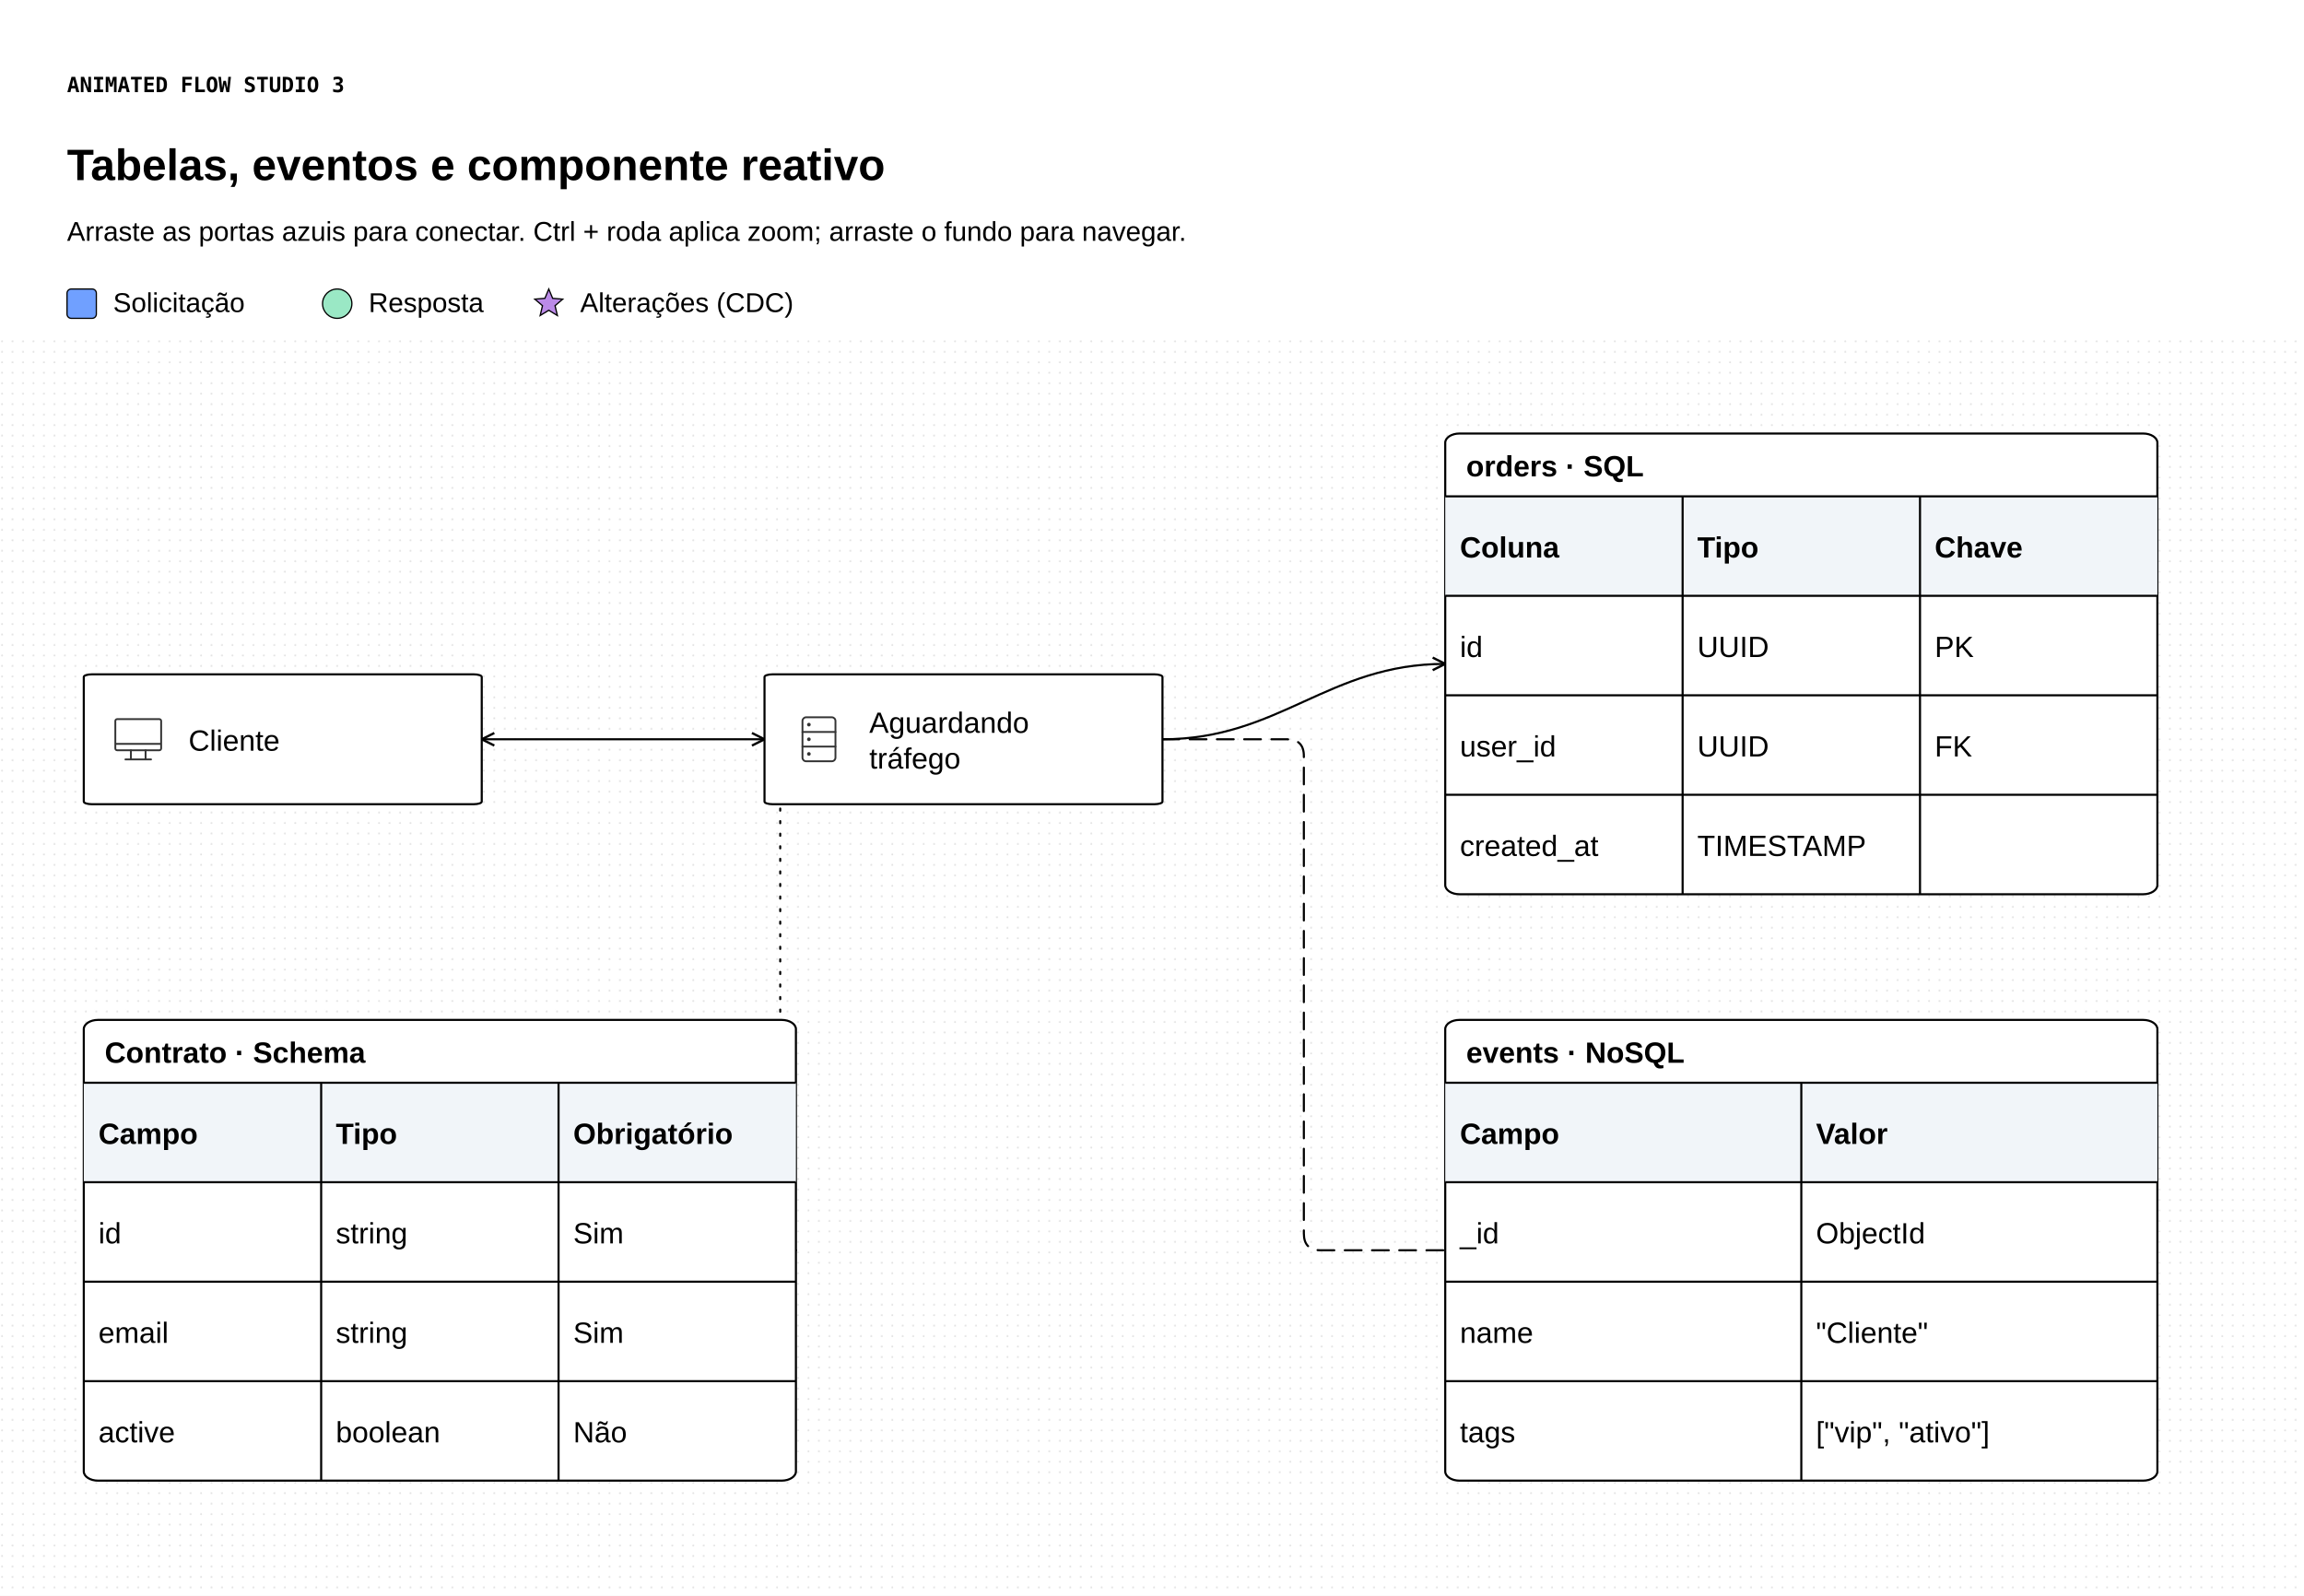
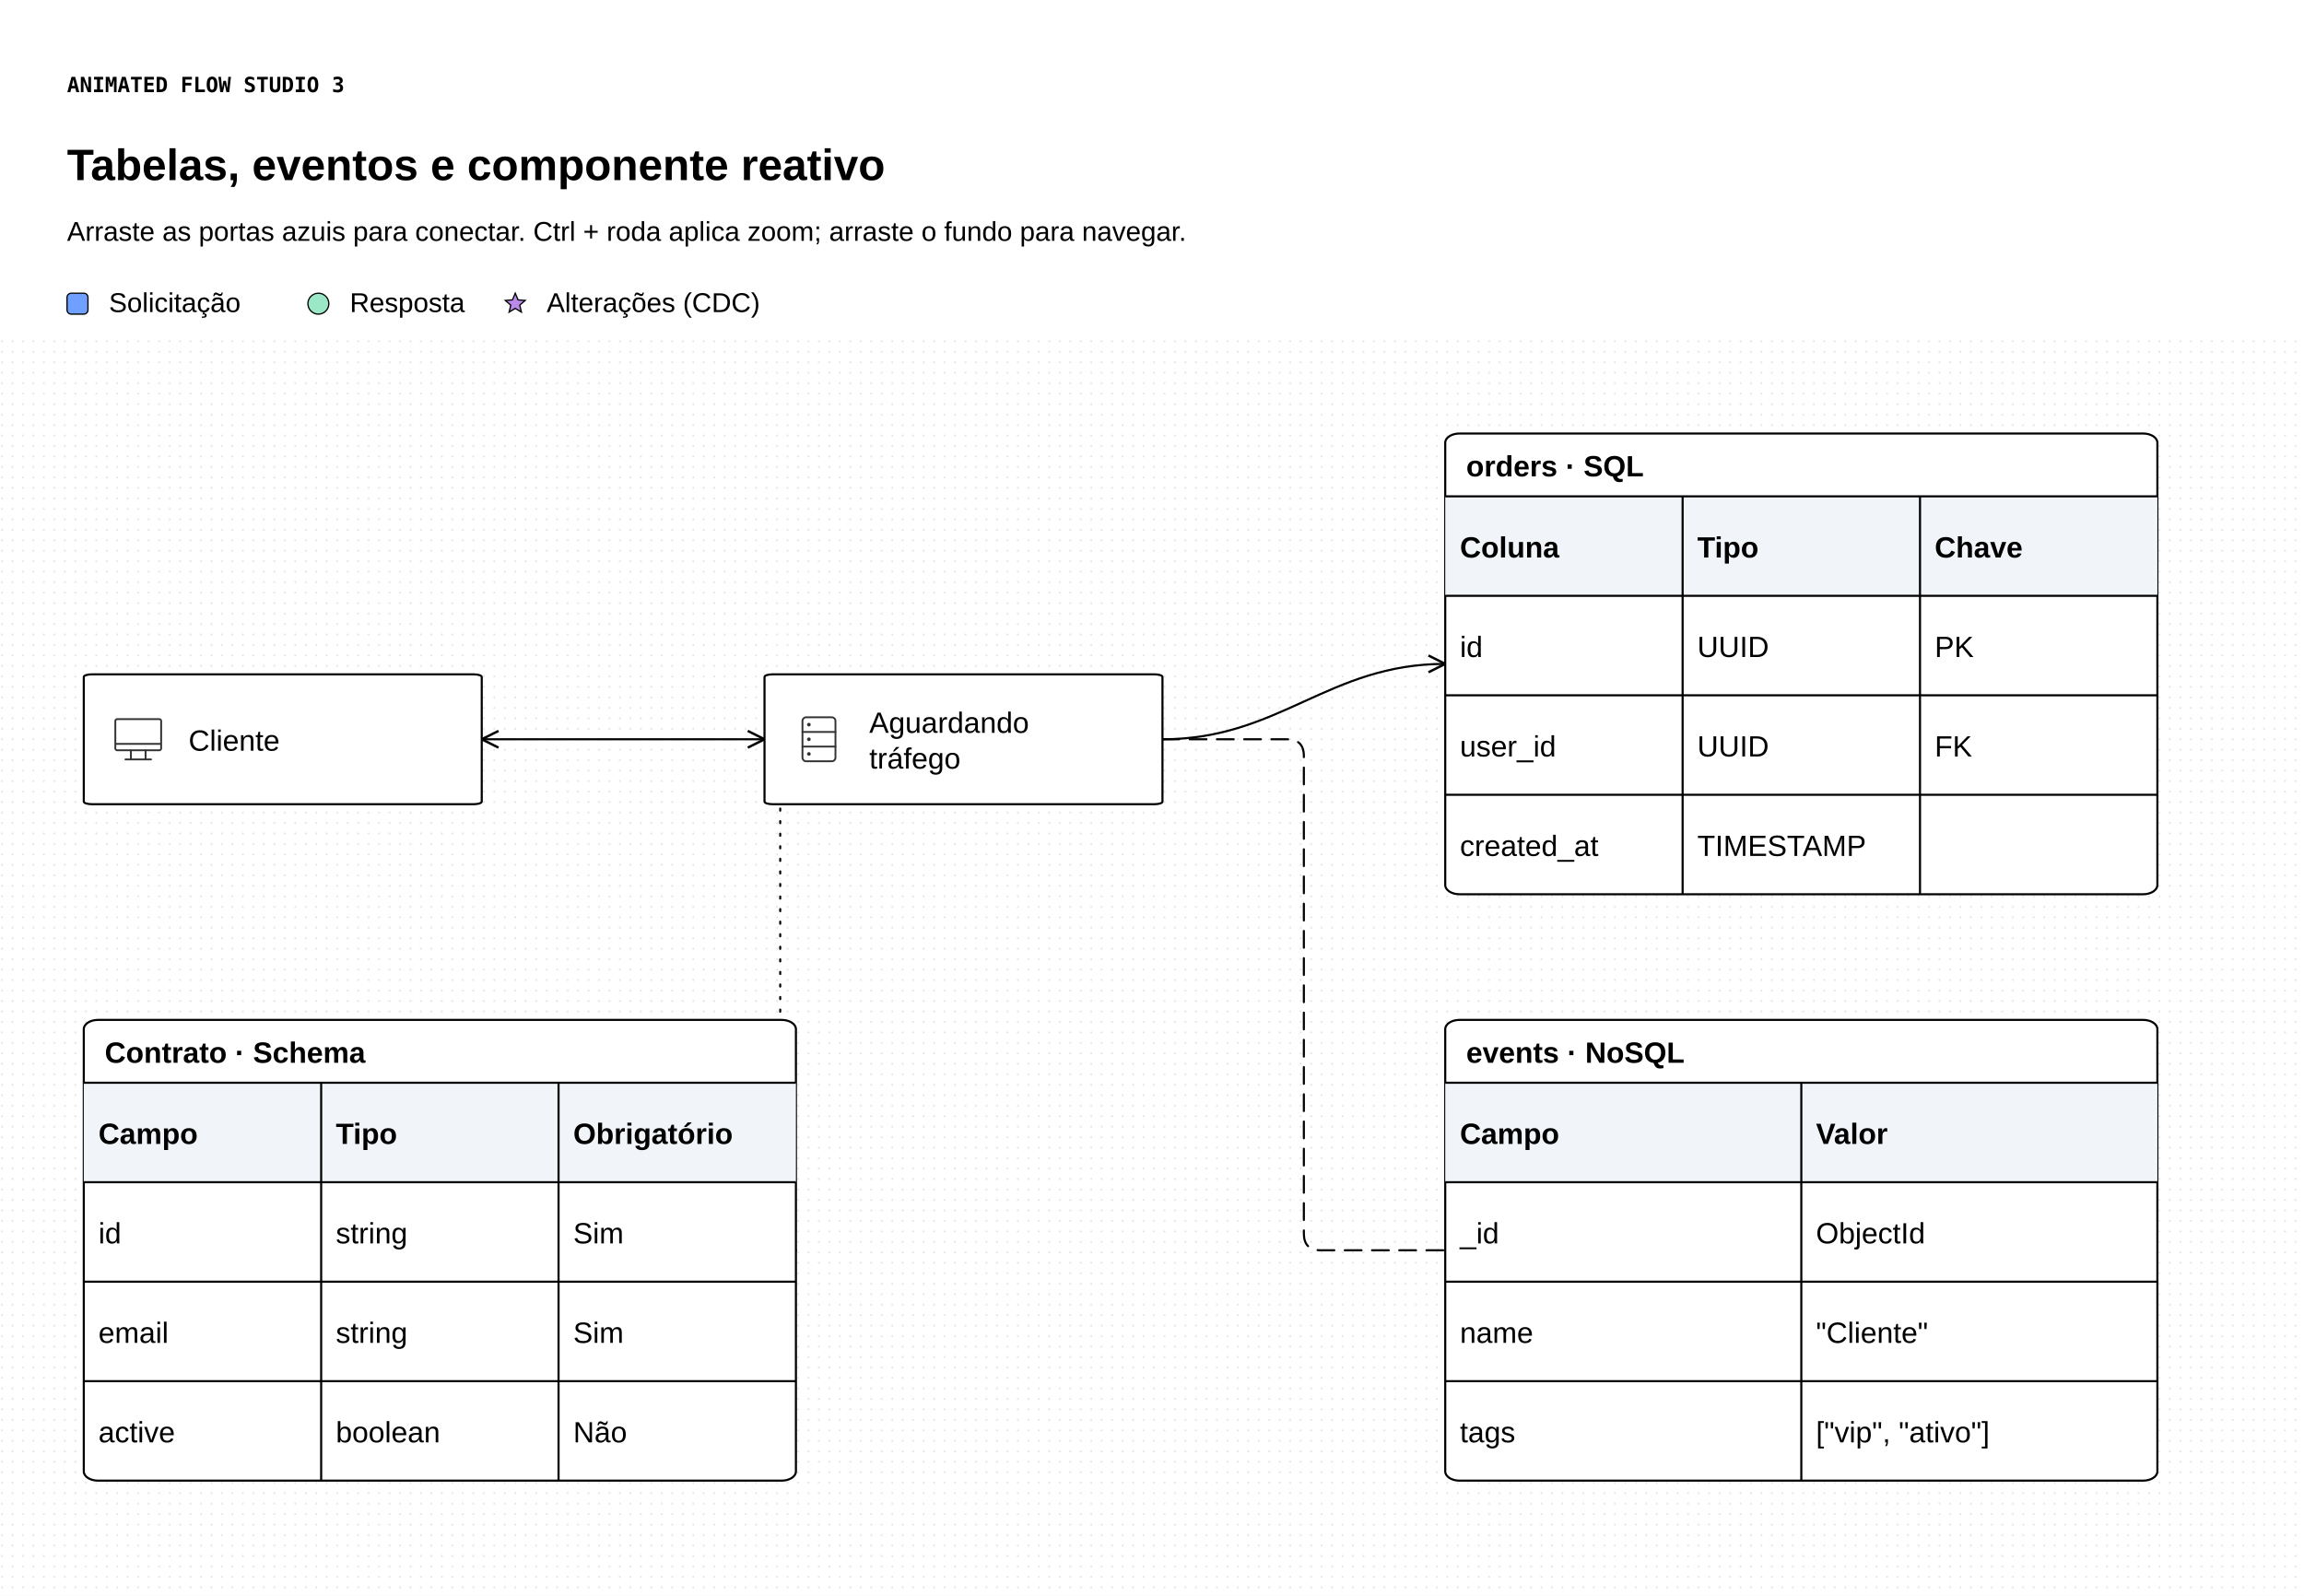
<svg xmlns="http://www.w3.org/2000/svg" viewBox="0 0 1100 762" width="1100" height="762" role="img" aria-label="Tabelas, eventos e componente reativo">
-   <style>text{font-family:Arial,sans-serif;fill:#000}.kicker{font-family:monospace;font-size:10px;font-weight:600}.figure-title{font-size:21px;font-weight:700}.description{font-size:13px}.legend-label{font-size:13px}.edge-label{paint-order:stroke;stroke:white;stroke-width:4px;stroke-linejoin:round}.rail{fill:none;stroke:black;stroke-width:1;stroke-linecap:round;stroke-linejoin:round}.node-shape{stroke-linejoin:round}.selection{fill:none;stroke:#1675df;stroke-width:1.5;stroke-dasharray:4 3;pointer-events:none}.hit{stroke:transparent;stroke-width:16;fill:none;cursor:pointer}.node{cursor:move}.node text,.icon,.packet{pointer-events:none}.resize{fill:white;stroke:#1675df;cursor:nwse-resize}.port{fill:white;stroke:#2563eb;stroke-width:1.5;opacity:0;cursor:crosshair}.node:hover&gt;.port,.node.selected&gt;.port,.connecting .port{opacity:1}.diagram-controls{cursor:pointer}@media(prefers-reduced-motion:reduce){.packet{display:none}}</style>
+   <style>:root{font-size:1rem}text{font-family:Arial,sans-serif;fill:#000}.kicker{font-family:monospace;font-size:10px;font-weight:600}.figure-title{font-size:21px;font-weight:700}.description{font-size:13px}.legend-label{font-size:13px}.edge-label{paint-order:stroke;stroke:white;stroke-width:4px;stroke-linejoin:round}.rail{fill:none;stroke:black;stroke-width:1;stroke-linecap:round;stroke-linejoin:round}.node-shape{stroke-linejoin:round}.selection{fill:none;stroke:#1675df;stroke-width:1.5;stroke-dasharray:4 3;pointer-events:none}.hit{stroke:transparent;stroke-width:16;fill:none;cursor:pointer}.node{cursor:move}.node text,.icon,.packet,.flow-token{pointer-events:none}.flow-token{overflow:visible}.resize{fill:white;stroke:#1675df;cursor:nwse-resize}.port{fill:white;stroke:#2563eb;stroke-width:1.5;opacity:0;cursor:crosshair}.node:hover&gt;.port,.node.selected&gt;.port,.connecting .port{opacity:1}.diagram-controls{cursor:pointer}@media(prefers-reduced-motion:reduce){.packet{display:none}.protocol-packet{display:inline;opacity:.5!important}}</style>
  <defs>
    <pattern id="af-grid" width="5" height="5" patternUnits="userSpaceOnUse">
      <circle cx="1" cy="1" r=".45" fill="#e2e2e2" />
    </pattern>
-     <marker id="af-edge-0-arrow" viewBox="0 0 8 8" markerWidth="8" markerHeight="8" refX="7" refY="4" orient="auto-start-reverse" markerUnits="userSpaceOnUse">
-       <path d="M1 1L7 4L1 7" fill="none" stroke="#000000" stroke-width="1.1" />
+     <marker id="af-edge-0-arrow" viewBox="0 0 10 10" markerWidth="10" markerHeight="10" refX="9" refY="5" orient="auto-start-reverse" markerUnits="userSpaceOnUse">
+       <path d="M1 1L9 5L1 9" fill="none" stroke="#000000" stroke-width="1.15" />
    </marker>
-     <marker id="af-edge-1-arrow" viewBox="0 0 8 8" markerWidth="8" markerHeight="8" refX="7" refY="4" orient="auto-start-reverse" markerUnits="userSpaceOnUse">
-       <path d="M1 1L7 4L1 7" fill="none" stroke="#000000" stroke-width="1.1" />
+     <marker id="af-edge-1-arrow" viewBox="0 0 10 10" markerWidth="10" markerHeight="10" refX="9" refY="5" orient="auto-start-reverse" markerUnits="userSpaceOnUse">
+       <path d="M1 1L9 5L1 9" fill="none" stroke="#000000" stroke-width="1.15" />
    </marker>
-     <marker id="af-edge-2-arrow" viewBox="0 0 8 8" markerWidth="8" markerHeight="8" refX="7" refY="4" orient="auto-start-reverse" markerUnits="userSpaceOnUse">
-       <path d="M1 1L7 4L1 7" fill="none" stroke="#000000" stroke-width="1.1" />
+     <marker id="af-edge-2-arrow" viewBox="0 0 10 10" markerWidth="10" markerHeight="10" refX="9" refY="5" orient="auto-start-reverse" markerUnits="userSpaceOnUse">
+       <path d="M1 1L9 5L1 9" fill="none" stroke="#000000" stroke-width="1.15" />
    </marker>
-     <marker id="af-edge-3-arrow" viewBox="0 0 8 8" markerWidth="8" markerHeight="8" refX="7" refY="4" orient="auto-start-reverse" markerUnits="userSpaceOnUse">
-       <path d="M1 1L7 4L1 7" fill="none" stroke="#000000" stroke-width="1.1" />
+     <marker id="af-edge-3-arrow" viewBox="0 0 10 10" markerWidth="10" markerHeight="10" refX="9" refY="5" orient="auto-start-reverse" markerUnits="userSpaceOnUse">
+       <path d="M1 1L9 5L1 9" fill="none" stroke="#000000" stroke-width="1.15" />
    </marker>
  </defs>
  <rect width="1100" height="762" fill="white" />
  <text x="32" y="44" class="kicker">ANIMATED FLOW STUDIO 3</text>
  <text x="32" y="86" class="figure-title">Tabelas, eventos e componente reativo</text>
  <text x="32" y="115" class="description">Arraste as portas azuis para conectar. Ctrl + roda aplica zoom; arraste o fundo para navegar.</text>
-   <g class="legend-marker" data-legend="request" transform="translate(39 145)">
-     <rect x="-7" y="-7" width="14" height="14" rx="2" fill="#70a0ff" stroke="#000000" stroke-width=".6" />
+   <g class="legend-marker" data-legend="request" transform="translate(37 145)">
+     <rect x="-5" y="-5" width="10" height="10" rx="2" fill="#70a0ff" stroke="#000000" stroke-width=".6" />
  </g>
-   <text x="54" y="149" class="legend-label">Solicitação</text>
-   <g class="legend-marker" data-legend="response" transform="translate(161 145)">
-     <circle cx="0" cy="0" r="7" fill="#9ae8c5" stroke="#000000" stroke-width=".6" />
+   <text x="52" y="149" class="legend-label">Solicitação</text>
+   <g class="legend-marker" data-legend="response" transform="translate(152 145)">
+     <circle cx="0" cy="0" r="5" fill="#9ae8c5" stroke="#000000" stroke-width=".6" />
  </g>
-   <text x="176" y="149" class="legend-label">Resposta</text>
-   <g class="legend-marker" data-legend="cdc" transform="translate(262 145)">
-     <polygon points="4.286263797015736e-16,-7 1.852,-2.548 6.657,-2.163 2.996,0.973 4.114,5.663 1.9288187086570813e-16,3.15 -4.114,5.663 -2.996,0.973 -6.657,-2.163 -1.852,-2.548" fill="#bb8ae8" stroke="#000000" stroke-width=".6" />
+   <text x="167" y="149" class="legend-label">Resposta</text>
+   <g class="legend-marker" data-legend="cdc" transform="translate(246 145)">
+     <polygon points="3.061616997868383e-16,-5 1.323,-1.82 4.755,-1.545 2.14,0.695 2.939,4.045 1.3777276490407724e-16,2.25 -2.939,4.045 -2.14,0.695 -4.755,-1.545 -1.323,-1.82" fill="#bb8ae8" stroke="#000000" stroke-width=".6" />
  </g>
-   <text x="277" y="149" class="legend-label">Alterações (CDC)</text>
+   <text x="261" y="149" class="legend-label">Alterações (CDC)</text>
  <g transform="translate(0 162)" id="af-board">
    <rect width="1100" height="600" fill="url(#af-grid)" />
    <path d="M230 191L289.5 191Q297.5 191 305.5 191L365 191" id="af-edge-0" class="rail" style="stroke:#000000;stroke-width:1" marker-end="url(#af-edge-0-arrow)" marker-start="url(#af-edge-0-arrow)" />
    <path d="M555 191C610.887,191 634.113,155 690,155" id="af-edge-1" class="rail" style="stroke:#000000;stroke-width:1" marker-end="url(#af-edge-1-arrow)" />
    <path d="M555 191L614.5 191Q622.5 191 622.5 199L622.5 427Q622.5 435 630.5 435L690 435" id="af-edge-2" class="rail" style="stroke:#000000;stroke-width:1" stroke-dasharray="8 5" />
    <path d="M380 435L376.25 435Q372.5 435 372.5 431.25L372.5 194.75Q372.5 191 368.75 191L365 191" id="af-edge-3" class="rail" style="stroke:#000000;stroke-width:1" stroke-dasharray="1 5" />
    <g class="node" data-node="client" transform="translate(40 160)">
      <svg width="190" height="62" viewBox="0 0 100 100" preserveAspectRatio="none" overflow="visible">
        <rect width="100" height="100" rx="2" fill="#ffffff" stroke="#000000" stroke-width="1" vector-effect="non-scaling-stroke" class="node-shape" />
      </svg>
      <g class="node-copy" transform="translate(50 22.46) scale(1) translate(0 0)">
        <text class="node-title" x="0" y="14" text-anchor="start" style="font-family:'Arial',Arial,sans-serif;font-size:14px;font-weight:400;font-style:normal;fill:#000000">Cliente</text>
      </g>
      <g class="icon" transform="translate(12 17) scale(0.4375)" style="color:#333333" fill="none" stroke="currentColor" stroke-width="2" stroke-linecap="round" stroke-linejoin="round">
        <rect x="7" y="10" width="50" height="34" rx="2" />
        <path d="M24 44V53M40 44V53M18 54H46M8 37H56" />
      </g>
    </g>
    <g class="node" data-node="status" transform="translate(365 160)">
      <svg width="190" height="62" viewBox="0 0 100 100" preserveAspectRatio="none" overflow="visible">
        <rect width="100" height="100" rx="2" fill="#ffffff" stroke="#000000" stroke-width="1" vector-effect="non-scaling-stroke" class="node-shape" />
      </svg>
      <g class="node-copy" transform="translate(50 13.92) scale(1) translate(0 0)">
        <text class="node-title" x="0" y="14" text-anchor="start" style="font-family:'Arial',Arial,sans-serif;font-size:14px;font-weight:400;font-style:normal;fill:#000000">Aguardando</text>
        <text class="node-title" x="0" y="31.08" text-anchor="start" style="font-family:'Arial',Arial,sans-serif;font-size:14px;font-weight:400;font-style:normal;fill:#000000">tráfego</text>
      </g>
      <g class="icon" transform="translate(12 17) scale(0.4375)" style="color:#333333" fill="none" stroke="currentColor" stroke-width="2" stroke-linecap="round" stroke-linejoin="round">
        <rect x="14" y="8" width="36" height="48" rx="4" />
        <path d="M14 24.0H50M14 40.0H50" />
        <circle cx="21" cy="16.0" r="1" />
        <circle cx="21" cy="32.0" r="1" />
        <circle cx="21" cy="48.0" r="1" />
      </g>
    </g>
    <g class="node" data-node="sql" transform="translate(690 45)">
      <svg width="340" height="220" viewBox="0 0 100 100" preserveAspectRatio="none" overflow="visible">
        <rect width="100" height="100" rx="2" fill="#ffffff" stroke="#000000" stroke-width="1" vector-effect="non-scaling-stroke" class="node-shape" />
      </svg>
      <rect x="0" y="30" width="340" height="47.5" fill="#f1f5f9" />
      <g transform="translate(10 6.46)">
        <g transform="scale(1)">
          <text x="0" y="14" text-anchor="start" style="font-family:'Arial',Arial,sans-serif;font-size:14px;font-weight:700;font-style:normal;fill:#000000">orders · SQL</text>
        </g>
      </g>
      <line x1="0" y1="30" x2="340" y2="30" stroke="#000000" />
      <line x1="0" y1="77.5" x2="340" y2="77.5" stroke="#000000" />
      <line x1="0" y1="125" x2="340" y2="125" stroke="#000000" />
      <line x1="0" y1="172.5" x2="340" y2="172.5" stroke="#000000" />
      <line x1="113.333" y1="30" x2="113.333" y2="220" stroke="#000000" />
      <line x1="226.667" y1="30" x2="226.667" y2="220" stroke="#000000" />
      <g transform="translate(7 45.21)">
        <g transform="scale(1)">
          <text x="0" y="14" text-anchor="start" style="font-family:'Arial',Arial,sans-serif;font-size:14px;font-weight:700;font-style:normal;fill:#000000">Coluna</text>
        </g>
      </g>
      <g transform="translate(120.3333 45.21)">
        <g transform="scale(1)">
          <text x="0" y="14" text-anchor="start" style="font-family:'Arial',Arial,sans-serif;font-size:14px;font-weight:700;font-style:normal;fill:#000000">Tipo</text>
        </g>
      </g>
      <g transform="translate(233.6667 45.21)">
        <g transform="scale(1)">
          <text x="0" y="14" text-anchor="start" style="font-family:'Arial',Arial,sans-serif;font-size:14px;font-weight:700;font-style:normal;fill:#000000">Chave</text>
        </g>
      </g>
      <g transform="translate(7 92.71)">
        <g transform="scale(1)">
          <text x="0" y="14" text-anchor="start" style="font-family:'Arial',Arial,sans-serif;font-size:14px;font-weight:400;font-style:normal;fill:#000000">id</text>
        </g>
      </g>
      <g transform="translate(120.3333 92.71)">
        <g transform="scale(1)">
          <text x="0" y="14" text-anchor="start" style="font-family:'Arial',Arial,sans-serif;font-size:14px;font-weight:400;font-style:normal;fill:#000000">UUID</text>
        </g>
      </g>
      <g transform="translate(233.6667 92.71)">
        <g transform="scale(1)">
          <text x="0" y="14" text-anchor="start" style="font-family:'Arial',Arial,sans-serif;font-size:14px;font-weight:400;font-style:normal;fill:#000000">PK</text>
        </g>
      </g>
      <g transform="translate(7 140.21)">
        <g transform="scale(1)">
          <text x="0" y="14" text-anchor="start" style="font-family:'Arial',Arial,sans-serif;font-size:14px;font-weight:400;font-style:normal;fill:#000000">user_id</text>
        </g>
      </g>
      <g transform="translate(120.3333 140.21)">
        <g transform="scale(1)">
          <text x="0" y="14" text-anchor="start" style="font-family:'Arial',Arial,sans-serif;font-size:14px;font-weight:400;font-style:normal;fill:#000000">UUID</text>
        </g>
      </g>
      <g transform="translate(233.6667 140.21)">
        <g transform="scale(1)">
          <text x="0" y="14" text-anchor="start" style="font-family:'Arial',Arial,sans-serif;font-size:14px;font-weight:400;font-style:normal;fill:#000000">FK</text>
        </g>
      </g>
      <g transform="translate(7 187.71)">
        <g transform="scale(1)">
          <text x="0" y="14" text-anchor="start" style="font-family:'Arial',Arial,sans-serif;font-size:14px;font-weight:400;font-style:normal;fill:#000000">created_at</text>
        </g>
      </g>
      <g transform="translate(120.3333 187.71)">
        <g transform="scale(1)">
          <text x="0" y="14" text-anchor="start" style="font-family:'Arial',Arial,sans-serif;font-size:14px;font-weight:400;font-style:normal;fill:#000000">TIMESTAMP</text>
        </g>
      </g>
      <g transform="translate(233.6667 187.71)">
        <g transform="scale(1)">
          <text x="0" y="14" text-anchor="start" style="font-family:'Arial',Arial,sans-serif;font-size:14px;font-weight:400;font-style:normal;fill:#000000" />
        </g>
      </g>
    </g>
    <g class="node" data-node="nosql" transform="translate(690 325)">
      <svg width="340" height="220" viewBox="0 0 100 100" preserveAspectRatio="none" overflow="visible">
        <rect width="100" height="100" rx="2" fill="#ffffff" stroke="#000000" stroke-width="1" vector-effect="non-scaling-stroke" class="node-shape" />
      </svg>
      <rect x="0" y="30" width="340" height="47.5" fill="#f1f5f9" />
      <g transform="translate(10 6.46)">
        <g transform="scale(1)">
          <text x="0" y="14" text-anchor="start" style="font-family:'Arial',Arial,sans-serif;font-size:14px;font-weight:700;font-style:normal;fill:#000000">events · NoSQL</text>
        </g>
      </g>
      <line x1="0" y1="30" x2="340" y2="30" stroke="#000000" />
      <line x1="0" y1="77.5" x2="340" y2="77.5" stroke="#000000" />
      <line x1="0" y1="125" x2="340" y2="125" stroke="#000000" />
      <line x1="0" y1="172.5" x2="340" y2="172.5" stroke="#000000" />
      <line x1="170" y1="30" x2="170" y2="220" stroke="#000000" />
      <g transform="translate(7 45.21)">
        <g transform="scale(1)">
          <text x="0" y="14" text-anchor="start" style="font-family:'Arial',Arial,sans-serif;font-size:14px;font-weight:700;font-style:normal;fill:#000000">Campo</text>
        </g>
      </g>
      <g transform="translate(177 45.21)">
        <g transform="scale(1)">
          <text x="0" y="14" text-anchor="start" style="font-family:'Arial',Arial,sans-serif;font-size:14px;font-weight:700;font-style:normal;fill:#000000">Valor</text>
        </g>
      </g>
      <g transform="translate(7 92.71)">
        <g transform="scale(1)">
          <text x="0" y="14" text-anchor="start" style="font-family:'Arial',Arial,sans-serif;font-size:14px;font-weight:400;font-style:normal;fill:#000000">_id</text>
        </g>
      </g>
      <g transform="translate(177 92.71)">
        <g transform="scale(1)">
          <text x="0" y="14" text-anchor="start" style="font-family:'Arial',Arial,sans-serif;font-size:14px;font-weight:400;font-style:normal;fill:#000000">ObjectId</text>
        </g>
      </g>
      <g transform="translate(7 140.21)">
        <g transform="scale(1)">
          <text x="0" y="14" text-anchor="start" style="font-family:'Arial',Arial,sans-serif;font-size:14px;font-weight:400;font-style:normal;fill:#000000">name</text>
        </g>
      </g>
      <g transform="translate(177 140.21)">
        <g transform="scale(1)">
          <text x="0" y="14" text-anchor="start" style="font-family:'Arial',Arial,sans-serif;font-size:14px;font-weight:400;font-style:normal;fill:#000000">"Cliente"</text>
        </g>
      </g>
      <g transform="translate(7 187.71)">
        <g transform="scale(1)">
          <text x="0" y="14" text-anchor="start" style="font-family:'Arial',Arial,sans-serif;font-size:14px;font-weight:400;font-style:normal;fill:#000000">tags</text>
        </g>
      </g>
      <g transform="translate(177 187.71)">
        <g transform="scale(1)">
          <text x="0" y="14" text-anchor="start" style="font-family:'Arial',Arial,sans-serif;font-size:14px;font-weight:400;font-style:normal;fill:#000000">["vip", "ativo"]</text>
        </g>
      </g>
    </g>
    <g class="node" data-node="schema" transform="translate(40 325)">
      <svg width="340" height="220" viewBox="0 0 100 100" preserveAspectRatio="none" overflow="visible">
        <rect width="100" height="100" rx="2" fill="#ffffff" stroke="#000000" stroke-width="1" vector-effect="non-scaling-stroke" class="node-shape" />
      </svg>
      <rect x="0" y="30" width="340" height="47.5" fill="#f1f5f9" />
      <g transform="translate(10 6.46)">
        <g transform="scale(1)">
          <text x="0" y="14" text-anchor="start" style="font-family:'Arial',Arial,sans-serif;font-size:14px;font-weight:700;font-style:normal;fill:#000000">Contrato · Schema</text>
        </g>
      </g>
      <line x1="0" y1="30" x2="340" y2="30" stroke="#000000" />
      <line x1="0" y1="77.5" x2="340" y2="77.5" stroke="#000000" />
      <line x1="0" y1="125" x2="340" y2="125" stroke="#000000" />
      <line x1="0" y1="172.5" x2="340" y2="172.5" stroke="#000000" />
      <line x1="113.333" y1="30" x2="113.333" y2="220" stroke="#000000" />
      <line x1="226.667" y1="30" x2="226.667" y2="220" stroke="#000000" />
      <g transform="translate(7 45.21)">
        <g transform="scale(1)">
          <text x="0" y="14" text-anchor="start" style="font-family:'Arial',Arial,sans-serif;font-size:14px;font-weight:700;font-style:normal;fill:#000000">Campo</text>
        </g>
      </g>
      <g transform="translate(120.3333 45.21)">
        <g transform="scale(1)">
          <text x="0" y="14" text-anchor="start" style="font-family:'Arial',Arial,sans-serif;font-size:14px;font-weight:700;font-style:normal;fill:#000000">Tipo</text>
        </g>
      </g>
      <g transform="translate(233.6667 45.21)">
        <g transform="scale(1)">
          <text x="0" y="14" text-anchor="start" style="font-family:'Arial',Arial,sans-serif;font-size:14px;font-weight:700;font-style:normal;fill:#000000">Obrigatório</text>
        </g>
      </g>
      <g transform="translate(7 92.71)">
        <g transform="scale(1)">
          <text x="0" y="14" text-anchor="start" style="font-family:'Arial',Arial,sans-serif;font-size:14px;font-weight:400;font-style:normal;fill:#000000">id</text>
        </g>
      </g>
      <g transform="translate(120.3333 92.71)">
        <g transform="scale(1)">
          <text x="0" y="14" text-anchor="start" style="font-family:'Arial',Arial,sans-serif;font-size:14px;font-weight:400;font-style:normal;fill:#000000">string</text>
        </g>
      </g>
      <g transform="translate(233.6667 92.71)">
        <g transform="scale(1)">
          <text x="0" y="14" text-anchor="start" style="font-family:'Arial',Arial,sans-serif;font-size:14px;font-weight:400;font-style:normal;fill:#000000">Sim</text>
        </g>
      </g>
      <g transform="translate(7 140.21)">
        <g transform="scale(1)">
          <text x="0" y="14" text-anchor="start" style="font-family:'Arial',Arial,sans-serif;font-size:14px;font-weight:400;font-style:normal;fill:#000000">email</text>
        </g>
      </g>
      <g transform="translate(120.3333 140.21)">
        <g transform="scale(1)">
          <text x="0" y="14" text-anchor="start" style="font-family:'Arial',Arial,sans-serif;font-size:14px;font-weight:400;font-style:normal;fill:#000000">string</text>
        </g>
      </g>
      <g transform="translate(233.6667 140.21)">
        <g transform="scale(1)">
          <text x="0" y="14" text-anchor="start" style="font-family:'Arial',Arial,sans-serif;font-size:14px;font-weight:400;font-style:normal;fill:#000000">Sim</text>
        </g>
      </g>
      <g transform="translate(7 187.71)">
        <g transform="scale(1)">
          <text x="0" y="14" text-anchor="start" style="font-family:'Arial',Arial,sans-serif;font-size:14px;font-weight:400;font-style:normal;fill:#000000">active</text>
        </g>
      </g>
      <g transform="translate(120.3333 187.71)">
        <g transform="scale(1)">
          <text x="0" y="14" text-anchor="start" style="font-family:'Arial',Arial,sans-serif;font-size:14px;font-weight:400;font-style:normal;fill:#000000">boolean</text>
        </g>
      </g>
      <g transform="translate(233.6667 187.71)">
        <g transform="scale(1)">
          <text x="0" y="14" text-anchor="start" style="font-family:'Arial',Arial,sans-serif;font-size:14px;font-weight:400;font-style:normal;fill:#000000">Não</text>
        </g>
      </g>
    </g>
    <g class="packet" data-stream="0-0-0" opacity="0">
      <path class="comet-tail" d="M 0 -4 Q -13.5 0 -30 0 Q -13.5 0 0 4 Z" fill="#70a0ff" opacity=".45" />
      <rect x="-5" y="-5" width="10" height="10" rx="2" fill="#70a0ff" stroke="#000000" stroke-width=".6" />
      <animateMotion dur="4s" begin="0s" calcMode="linear" repeatCount="indefinite" rotate="auto">
        <mpath href="#af-edge-0" />
      </animateMotion>
      <animate attributeName="opacity" values="0;0.86;0.86;0" keyTimes="0;0.06;0.94;1" dur="4s" begin="0s" repeatCount="indefinite" />
    </g>
    <g class="packet" data-stream="0-1-0" opacity="0">
      <g>
        <circle cx="0" cy="0" r="5" fill="#9ae8c5" stroke="#000000" stroke-width=".6" />
        <animateTransform attributeName="transform" type="scale" values=".96;1;.96" dur="1.25s" begin="0.275s" repeatCount="indefinite" />
      </g>
      <animateMotion dur="5s" begin="0.275s" calcMode="linear" repeatCount="indefinite" rotate="auto" keyPoints="1;0" keyTimes="0;1">
        <mpath href="#af-edge-0" />
      </animateMotion>
      <animate attributeName="opacity" values="0;0.86;0.86;0" keyTimes="0;0.06;0.94;1" dur="5s" begin="0.275s" repeatCount="indefinite" />
    </g>
    <g class="packet" data-stream="1-0-0" opacity="0">
      <path class="comet-tail" d="M 0 -4 Q -13.5 0 -30 0 Q -13.5 0 0 4 Z" fill="#70a0ff" opacity=".45" />
      <rect x="-5" y="-5" width="10" height="10" rx="2" fill="#70a0ff" stroke="#000000" stroke-width=".6" />
      <animateMotion dur="5s" begin="0.18s" calcMode="linear" repeatCount="indefinite" rotate="auto">
        <mpath href="#af-edge-1" />
      </animateMotion>
      <animate attributeName="opacity" values="0;0.86;0.86;0" keyTimes="0;0.06;0.94;1" dur="5s" begin="0.18s" repeatCount="indefinite" />
    </g>
    <g class="packet" data-stream="2-0-0" opacity="0">
-       <circle r="10" fill="#bb8ae8" opacity=".2" />
-       <circle r="7" fill="#bb8ae8" opacity=".2" />
+       <circle r="5" fill="#bb8ae8" opacity=".2" />
+       <circle r="3.5" fill="#bb8ae8" opacity=".2" />
      <polygon points="3.061616997868383e-16,-5 1.323,-1.82 4.755,-1.545 2.14,0.695 2.939,4.045 1.3777276490407724e-16,2.25 -2.939,4.045 -2.14,0.695 -4.755,-1.545 -1.323,-1.82" fill="#bb8ae8" stroke="#000000" stroke-width=".6" />
      <animateMotion dur="6s" begin="0.36s" calcMode="linear" repeatCount="indefinite" rotate="auto">
        <mpath href="#af-edge-2" />
      </animateMotion>
      <animate attributeName="opacity" values="0;0.86;0.86;0" keyTimes="0;0.06;0.94;1" dur="6s" begin="0.36s" repeatCount="indefinite" />
    </g>
    <g class="packet" data-stream="3-0-0" opacity="0">
      <path class="comet-tail" d="M 0 -4 Q -13.5 0 -30 0 Q -13.5 0 0 4 Z" fill="#70a0ff" opacity=".45" />
      <rect x="-5" y="-5" width="10" height="10" rx="2" fill="#70a0ff" stroke="#000000" stroke-width=".6" />
      <animateMotion dur="8s" begin="0.54s" calcMode="linear" repeatCount="indefinite" rotate="auto">
        <mpath href="#af-edge-3" />
      </animateMotion>
      <animate attributeName="opacity" values="0;0.86;0.86;0" keyTimes="0;0.06;0.94;1" dur="8s" begin="0.54s" repeatCount="indefinite" />
    </g>
  </g>
</svg>
